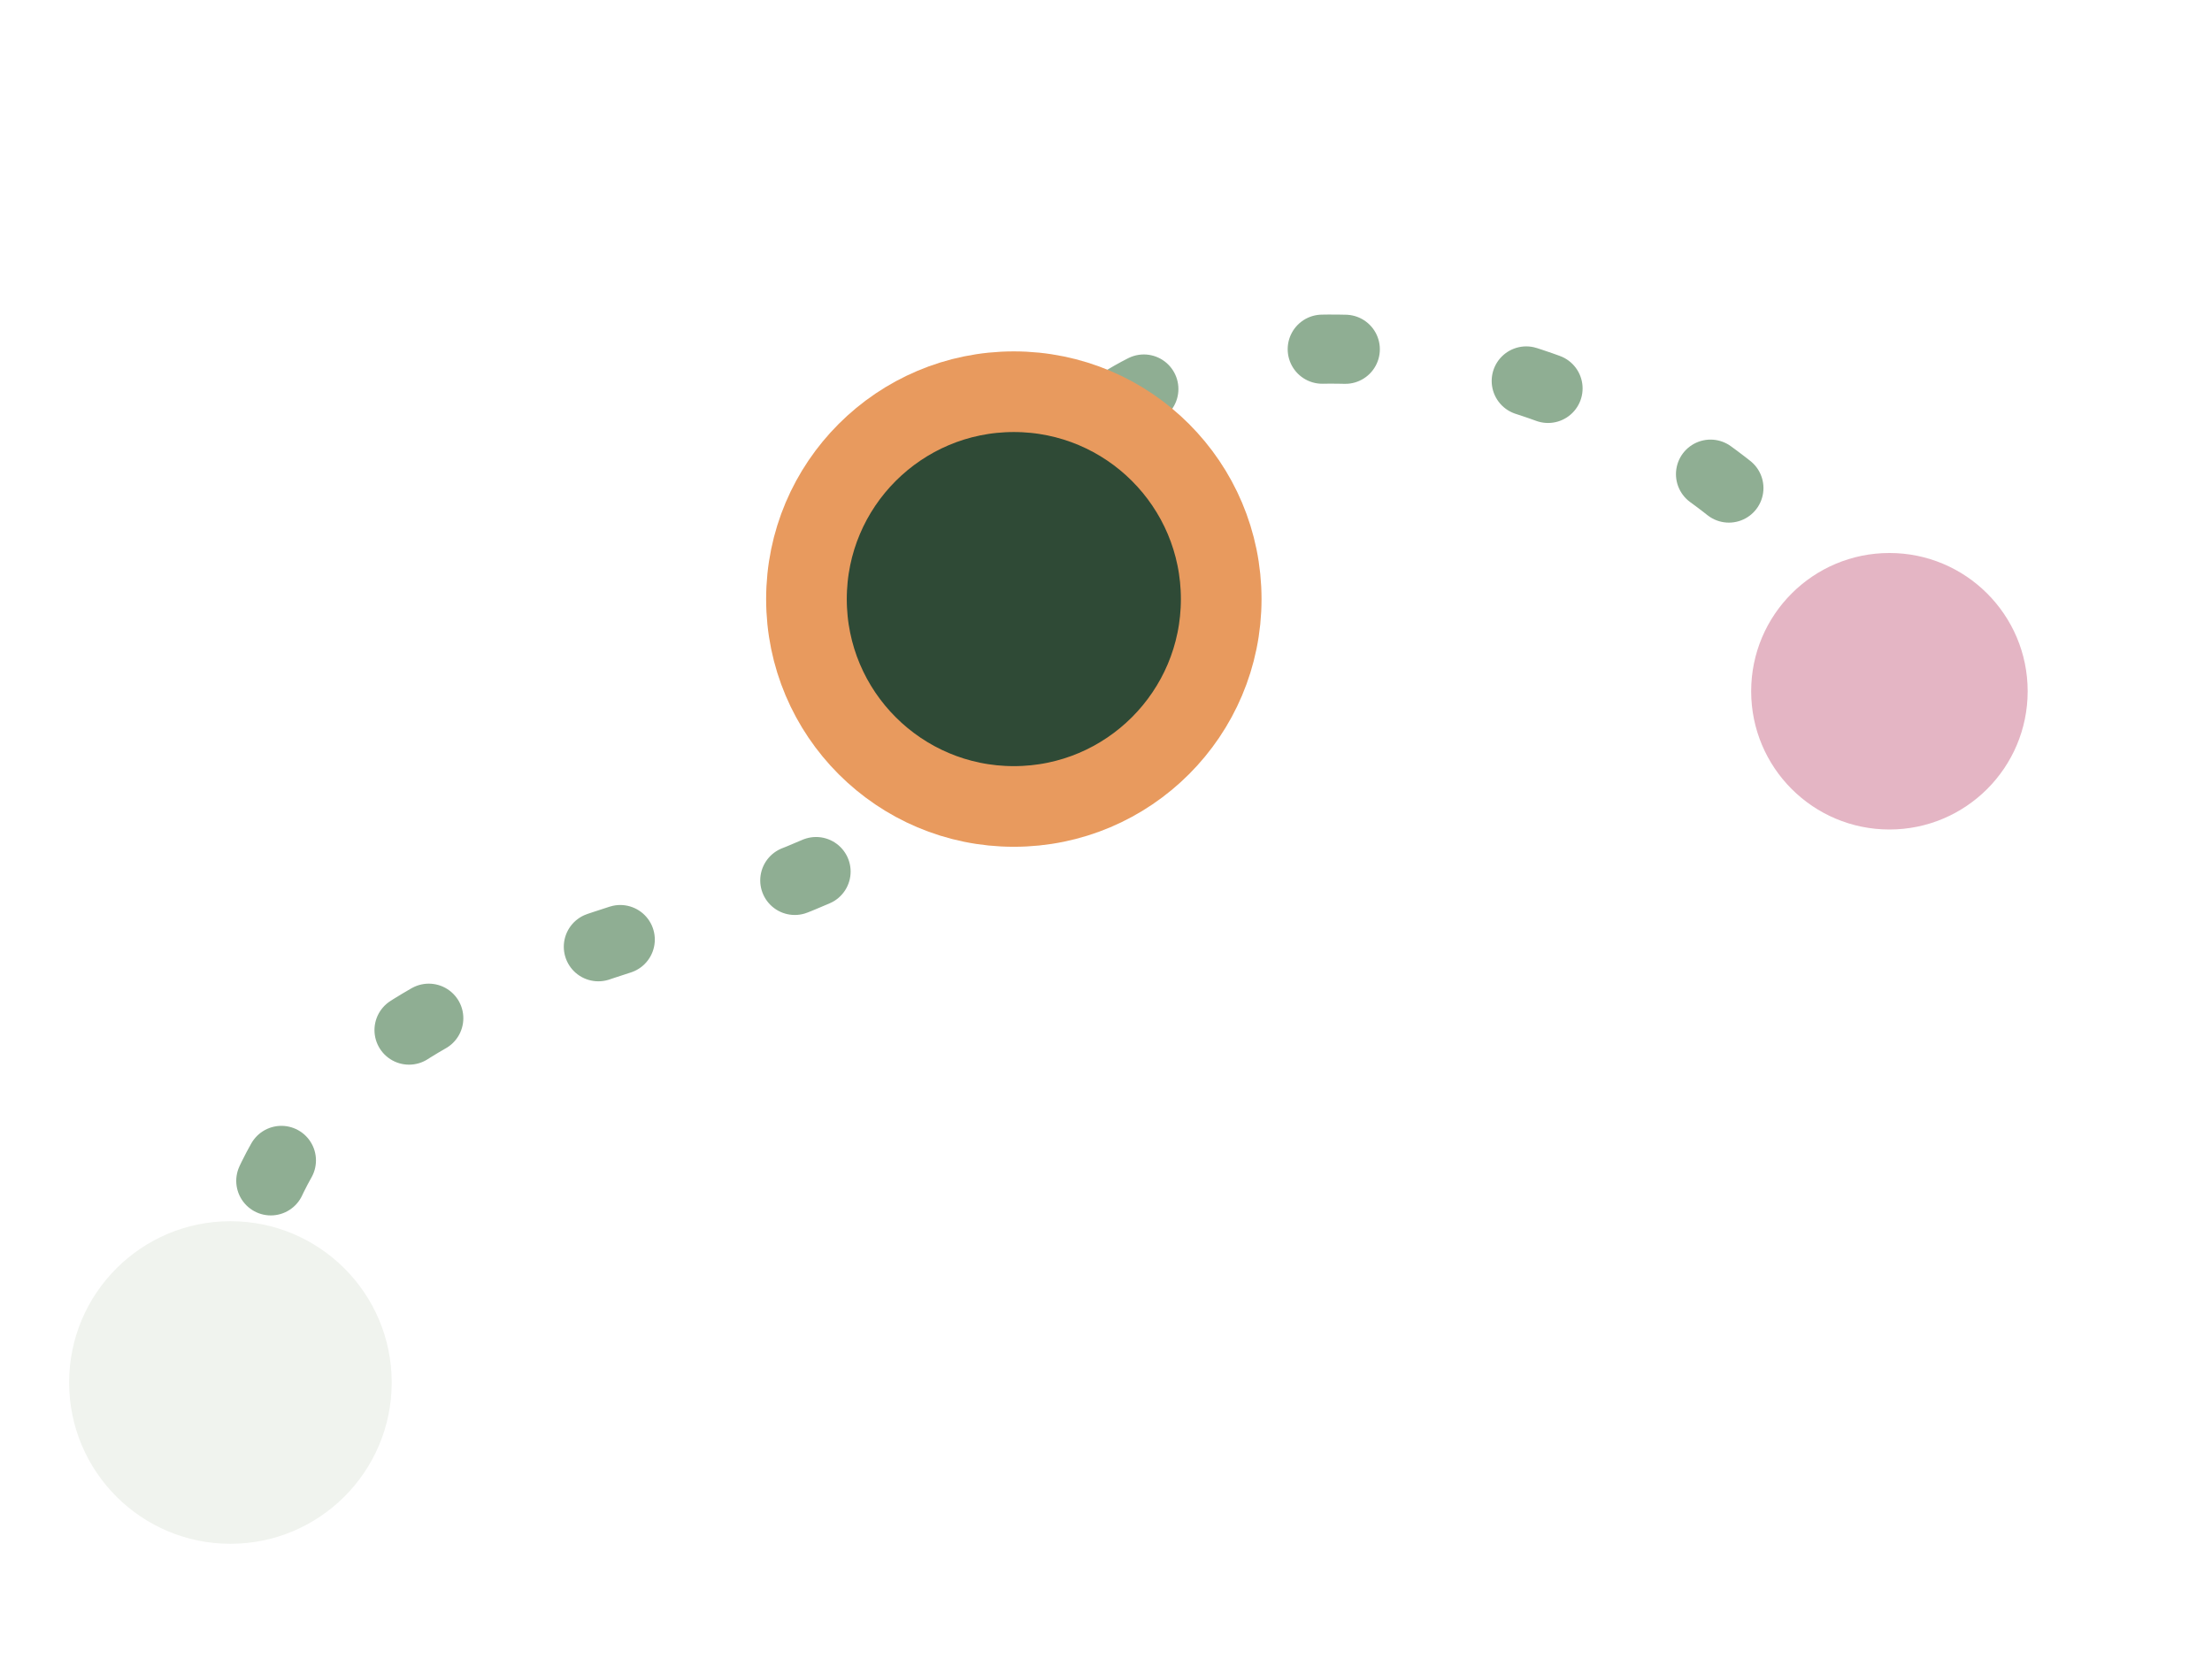
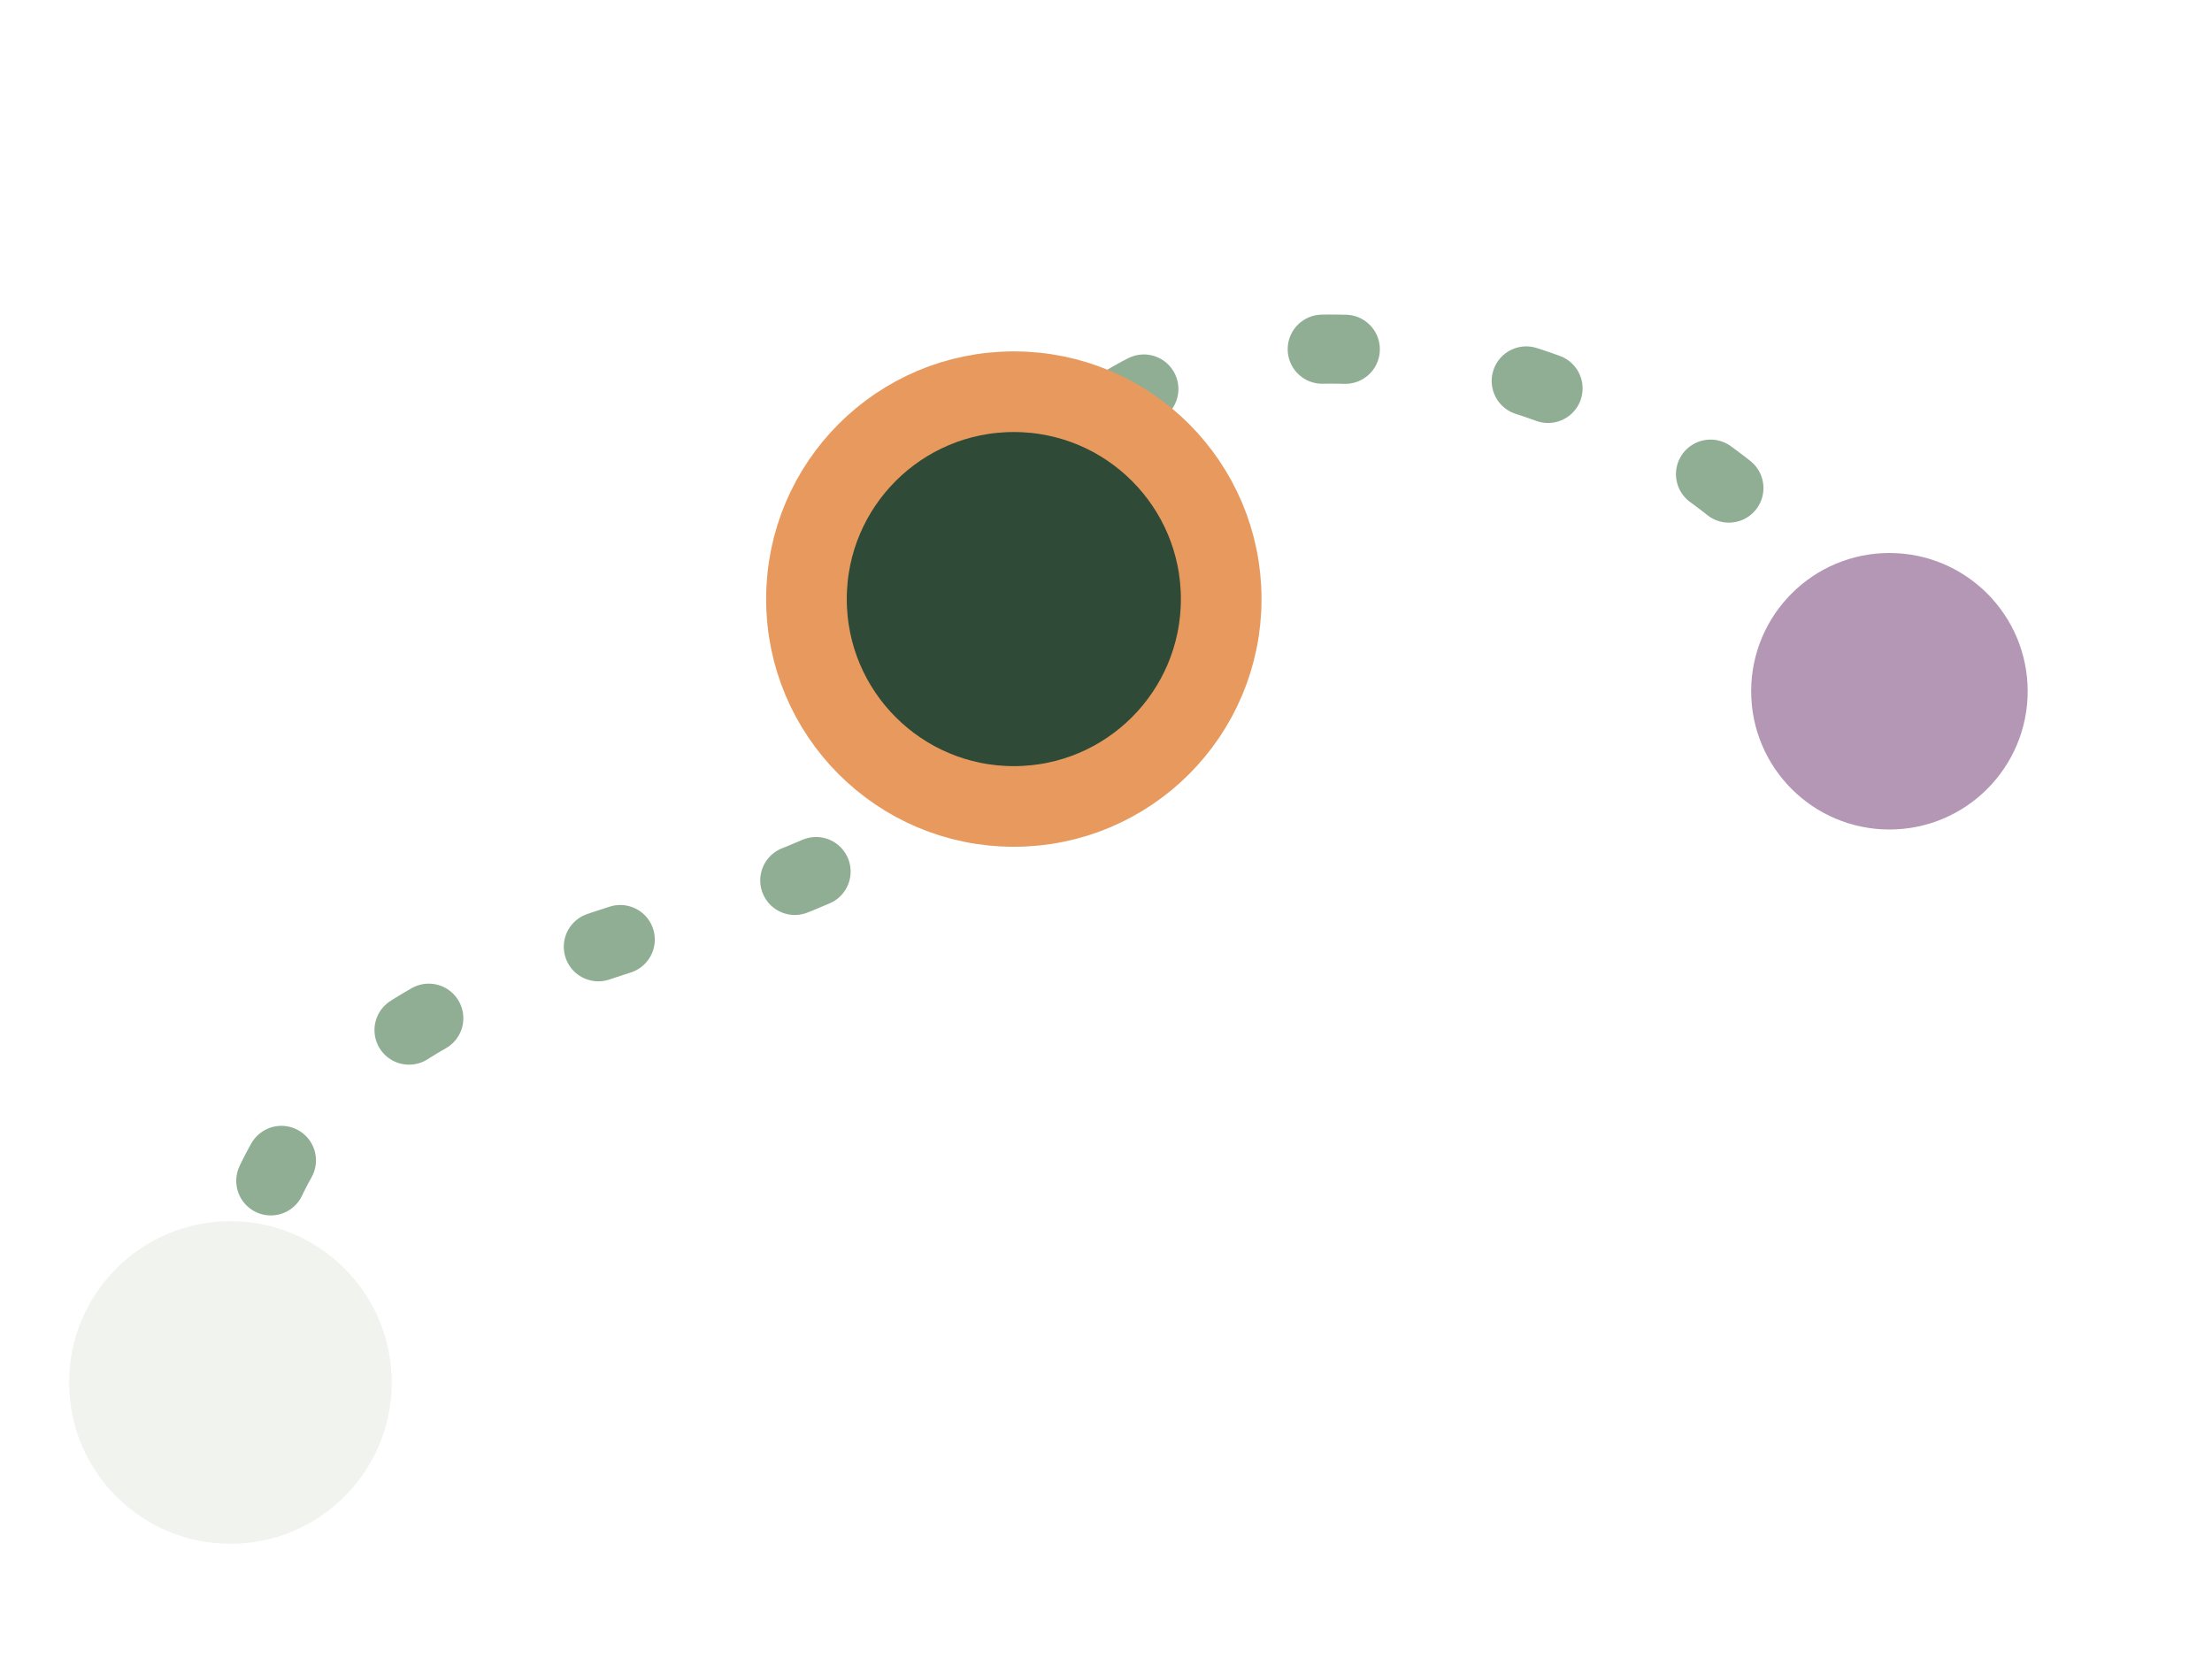
<svg xmlns="http://www.w3.org/2000/svg" width="96" height="72" viewBox="0 0 96 72" fill="none" role="img" aria-label="Wend">
  <path d="M10 60 C 10 34, 44 46, 44 26 C 44 10, 74 12, 82 30" stroke="#8FAE93" stroke-width="3" stroke-linecap="round" stroke-dasharray="1 8" />
  <circle cx="10" cy="60" r="7" fill="#F0F3EE" />
  <circle cx="44" cy="26" r="9" fill="#2F4A36" stroke="#E89A5E" stroke-width="3.5" />
-   <circle cx="82" cy="30" r="6" fill="#E4B5C4" />
+   <circle cx="82" cy="30" r="6" fill="#B497B4" />
</svg>
